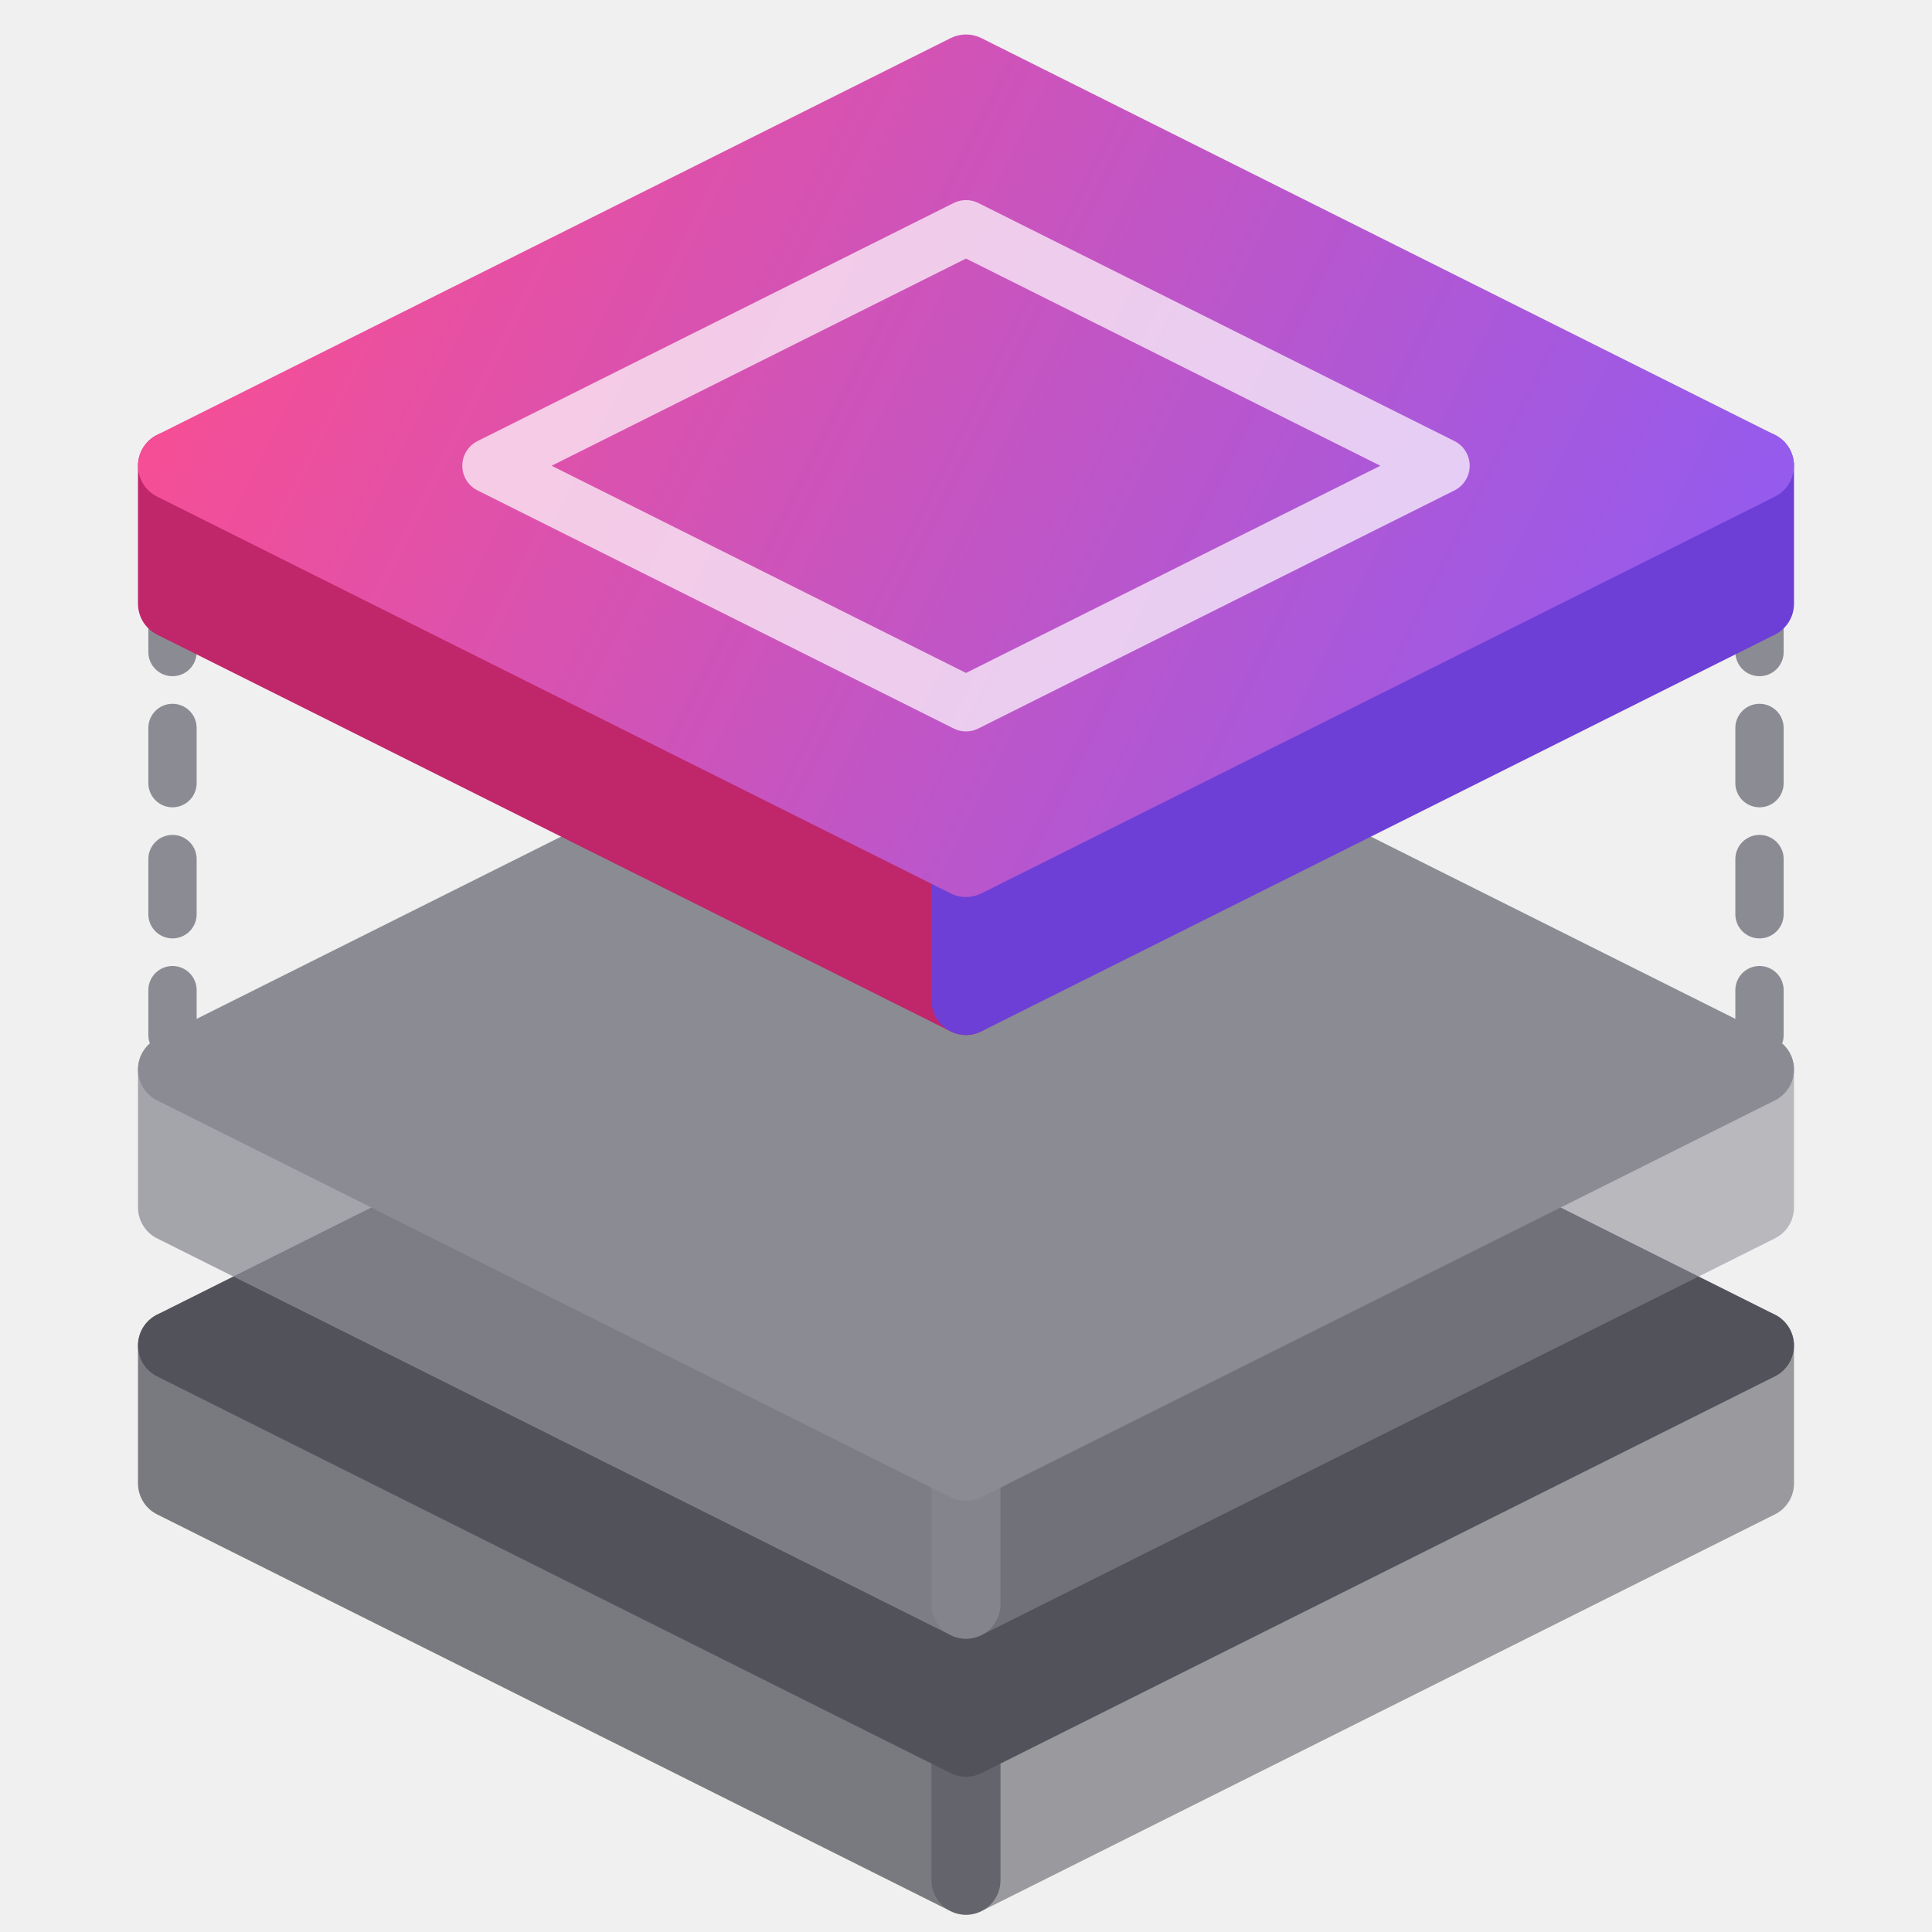
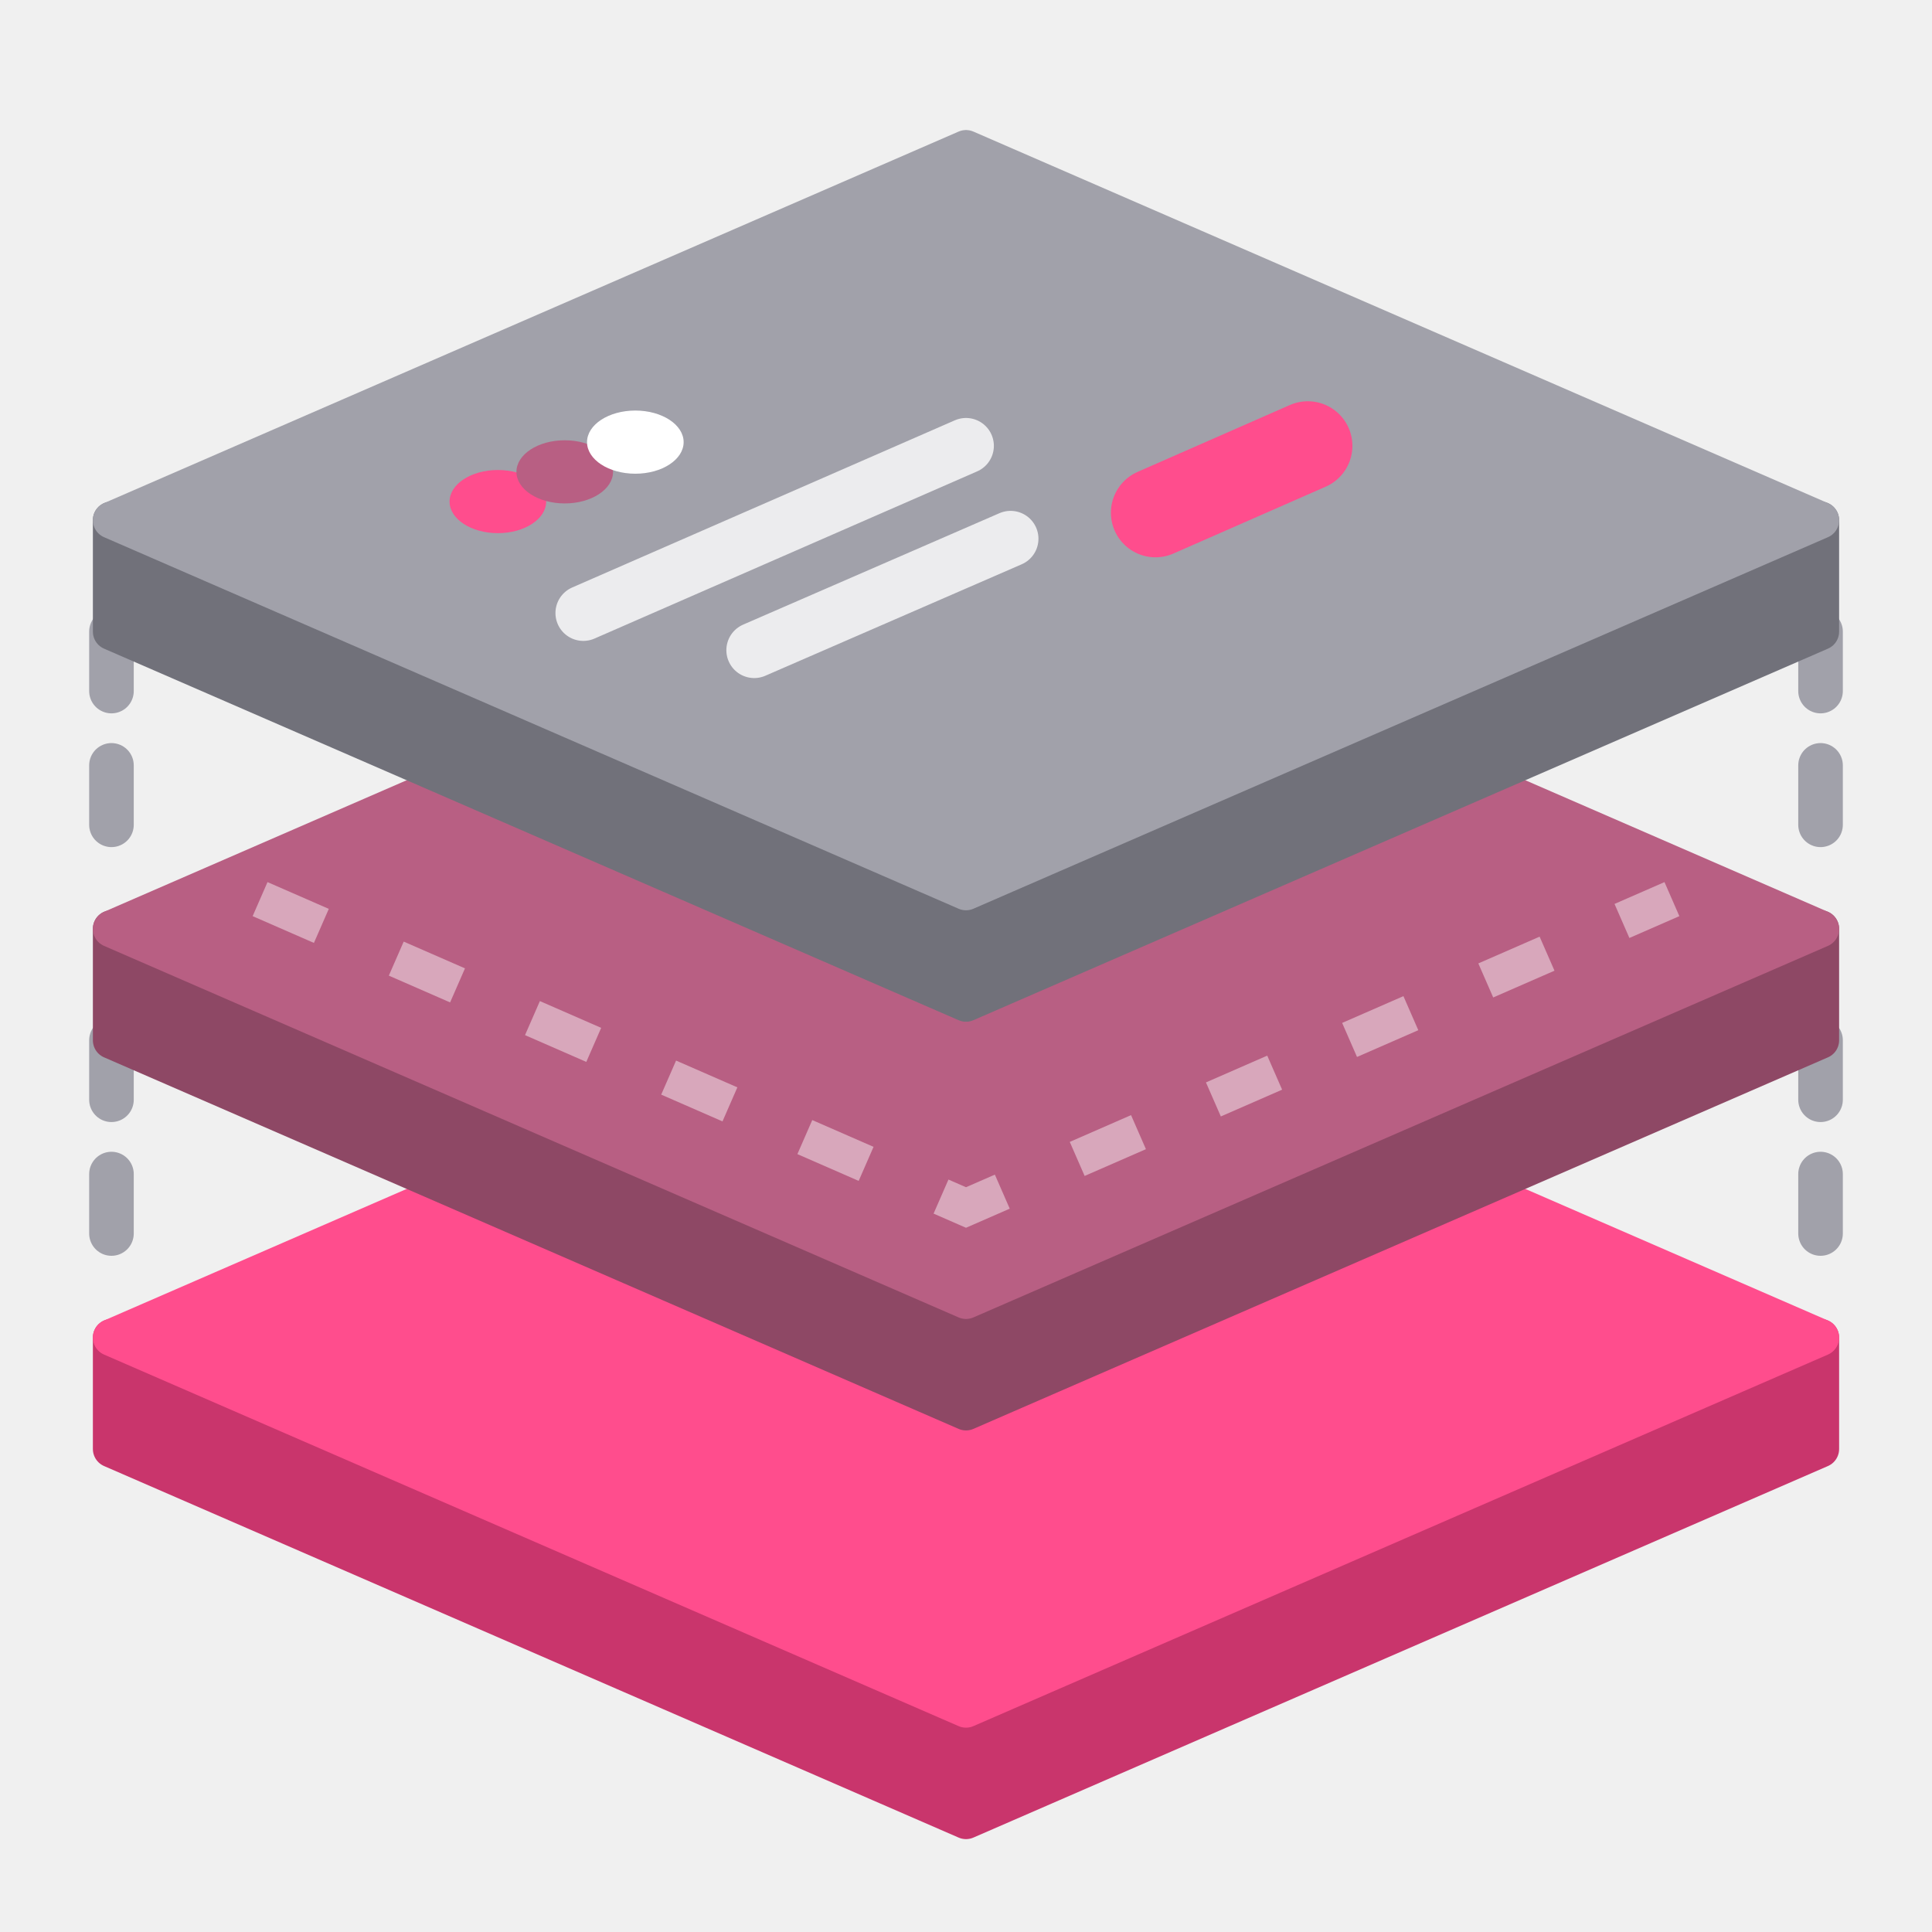
- <svg xmlns="http://www.w3.org/2000/svg" viewBox="4 6 56 56">
-   <defs>
-     <linearGradient id="g" x1="9" y1="8" x2="55" y2="31" gradientUnits="userSpaceOnUse">
-       <stop stop-color="#ff4d8d" />
-       <stop offset="1" stop-color="#8b5cf6" />
-     </linearGradient>
-   </defs>
-   <g stroke="#52525b" stroke-width="2" stroke-linejoin="round">
-     <path d="M9 45L32 56.5L32 60.5L9 49Z" fill="#52525b" opacity=".75" />
-     <path d="M32 56.5L55 45L55 49L32 60.5Z" fill="#52525b" opacity=".55" />
-     <path d="M32 33.5L55 45L32 56.5L9 45Z" fill="#52525b" />
-   </g>
-   <g stroke="#8b8b94" stroke-width="2" stroke-linejoin="round">
-     <path d="M9 37L32 48.5L32 52.5L9 41Z" fill="#8b8b94" opacity=".75" />
-     <path d="M32 48.5L55 37L55 41L32 52.5Z" fill="#8b8b94" opacity=".55" />
-     <path d="M32 25.5L55 37L32 48.5L9 37Z" fill="#8b8b94" />
-   </g>
-   <path d="M32 31.5V37.5M9 19.5V36M55 19.5V36" stroke="#8b8b94" stroke-width="1.4" stroke-dasharray="1.6 2.2" stroke-linecap="round" />
-   <g stroke-linejoin="round" stroke-width="2">
-     <path d="M9 19.5L32 31L32 35L9 23.5Z" fill="#c0266a" stroke="#c0266a" />
-     <path d="M32 31L55 19.5L55 23.5L32 35Z" fill="#6d3fd6" stroke="#6d3fd6" />
-     <path d="M32 8L55 19.5L32 31L9 19.5Z" fill="url(#g)" stroke="url(#g)" />
-   </g>
-   <path d="M32 12.6L45.8 19.5L32 26.4L18.2 19.5Z" fill="none" stroke="#fff" stroke-opacity=".7" stroke-width="1.6" stroke-linejoin="round" />
+ <svg xmlns="http://www.w3.org/2000/svg" viewBox="6 5 52 52">
+   <path d="M9 41L32 51L55 41V44L32 54L9 44Z" fill="#c9356c" stroke="#c9356c" stroke-width="1" stroke-linejoin="round" />
+   <path d="M32 31L55 41L32 51L9 41Z" fill="#ff4d8d" stroke="#ff4d8d" stroke-width="1" stroke-linejoin="round" />
+   <path d="M9 33V39M55 33V39" fill="none" stroke="#a1a1aa" stroke-width="1.2" stroke-dasharray="1.6 2" stroke-linecap="round" />
+   <path d="M9 30L32 40L55 30V33L32 43L9 33Z" fill="#8e4865" stroke="#8e4865" stroke-width="1" stroke-linejoin="round" />
+   <path d="M32 20L55 30L32 40L9 30Z" fill="#b85f83" stroke="#b85f83" stroke-width="1" stroke-linejoin="round" />
+   <path d="M13 29.2L32 37.5L51 29.2" fill="none" stroke="#fff" stroke-opacity="0.45" stroke-width="1" stroke-dasharray="1.8 2.2" />
+   <path d="M9 22V28M55 22V28" fill="none" stroke="#a1a1aa" stroke-width="1.2" stroke-dasharray="1.6 2" stroke-linecap="round" />
+   <path d="M9 19L32 29L55 19V22L32 32L9 22Z" fill="#71717a" stroke="#71717a" stroke-width="1" stroke-linejoin="round" />
+   <path d="M32 9L55 19L32 29L9 19Z" fill="#a1a1aa" stroke="#a1a1aa" stroke-width="1" stroke-linejoin="round" />
+   <ellipse cx="19.4" cy="18.5" rx="1.3" ry="0.85" fill="#ff4d8d" />
+   <ellipse cx="21.2" cy="17.7" rx="1.3" ry="0.85" fill="#b85f83" />
+   <ellipse cx="23.1" cy="16.9" rx="1.3" ry="0.85" fill="#fff" />
+   <path d="M21.7 21.5L32 17M26.3 22.5L33.2 19.5" fill="none" stroke="#fff" stroke-opacity="0.8" stroke-width="1.5" stroke-linecap="round" />
+   <path d="M37.1 18.8L41.2 17" fill="none" stroke="#ff4d8d" stroke-width="2.4" stroke-linecap="round" />
</svg>
